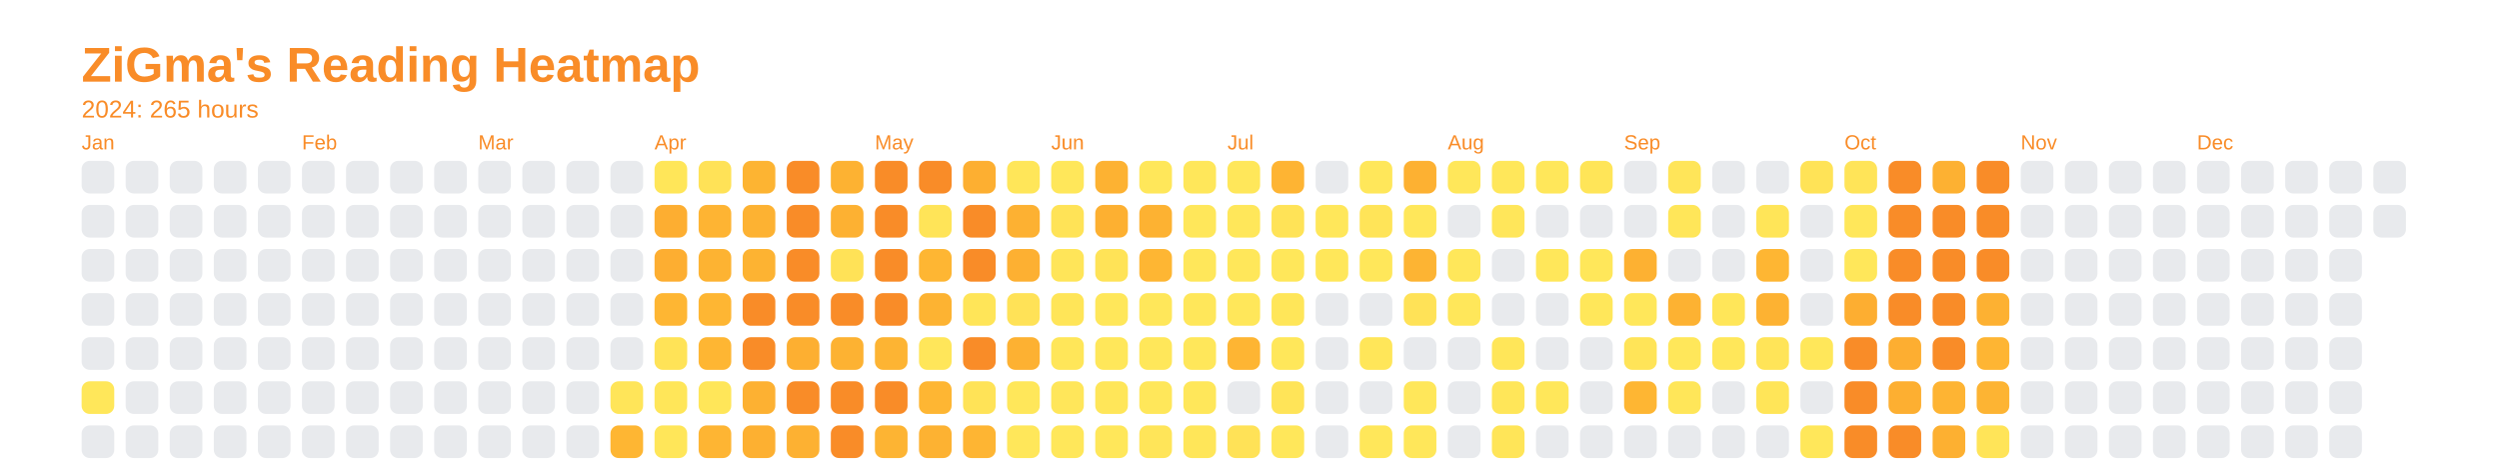
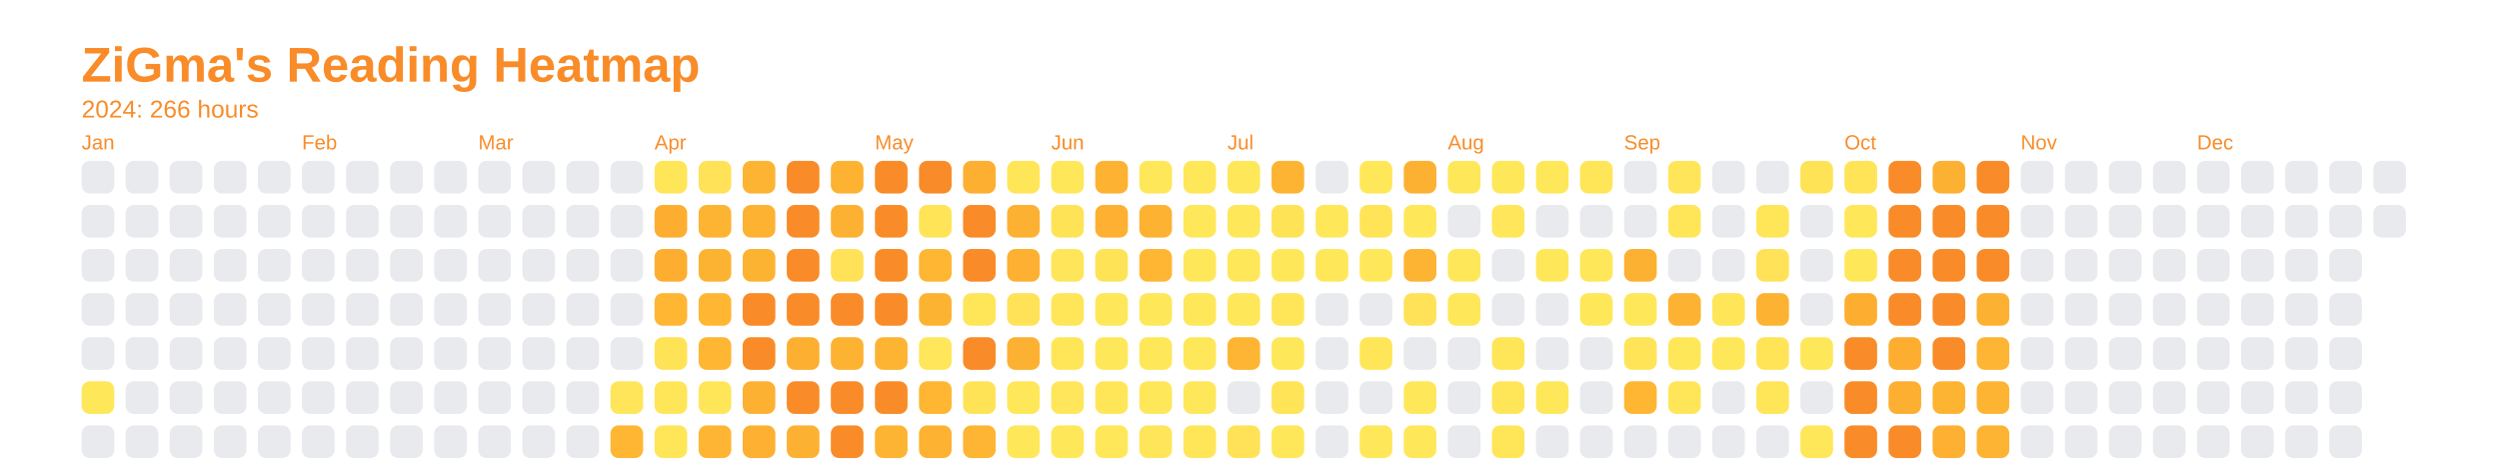
<svg xmlns="http://www.w3.org/2000/svg" baseProfile="full" height="57.5mm" version="1.1" viewBox="0,0,306.2,57.5" width="306.2mm">
  <defs />
  <rect fill="none" height="57.5" width="306.2" x="0" y="0" />
  <text fill="#f98c28" style="font-size:6px; font-family:Arial; font-weight:bold;" x="10" y="10">ZiGma's Reading Heatmap</text>
-   <text fill="#f98c28" style="font-size:3px; font-family:Arial;" x="10" y="14.4">2024: 265 hours</text>
+   <text fill="#f98c28" style="font-size:3px; font-family:Arial;" x="10" y="14.4">2024: 266 hours</text>
  <text fill="#f98c28" style="font-size:2.5px; font-family:Arial" x="10" y="18.3">Jan</text>
  <rect fill="#e8eaed" height="4" rx="1" ry="1" width="4" x="10" y="19.7" />
  <rect fill="#e8eaed" height="4" rx="1" ry="1" width="4" x="10" y="25.1" />
  <rect fill="#e8eaed" height="4" rx="1" ry="1" width="4" x="10" y="30.5" />
  <rect fill="#e8eaed" height="4" rx="1" ry="1" width="4" x="10" y="35.9" />
  <rect fill="#e8eaed" height="4" rx="1" ry="1" width="4" x="10" y="41.3" />
  <rect fill="#ffe75a" height="4" rx="1" ry="1" width="4" x="10" y="46.7" />
  <rect fill="#e8eaed" height="4" rx="1" ry="1" width="4" x="10" y="52.1" />
  <rect fill="#e8eaed" height="4" rx="1" ry="1" width="4" x="15.4" y="19.7" />
  <rect fill="#e8eaed" height="4" rx="1" ry="1" width="4" x="15.4" y="25.1" />
  <rect fill="#e8eaed" height="4" rx="1" ry="1" width="4" x="15.4" y="30.5" />
  <rect fill="#e8eaed" height="4" rx="1" ry="1" width="4" x="15.4" y="35.9" />
  <rect fill="#e8eaed" height="4" rx="1" ry="1" width="4" x="15.4" y="41.3" />
  <rect fill="#e8eaed" height="4" rx="1" ry="1" width="4" x="15.4" y="46.7" />
  <rect fill="#e8eaed" height="4" rx="1" ry="1" width="4" x="15.4" y="52.1" />
  <rect fill="#e8eaed" height="4" rx="1" ry="1" width="4" x="20.8" y="19.7" />
  <rect fill="#e8eaed" height="4" rx="1" ry="1" width="4" x="20.8" y="25.1" />
  <rect fill="#e8eaed" height="4" rx="1" ry="1" width="4" x="20.8" y="30.5" />
  <rect fill="#e8eaed" height="4" rx="1" ry="1" width="4" x="20.8" y="35.9" />
  <rect fill="#e8eaed" height="4" rx="1" ry="1" width="4" x="20.8" y="41.3" />
  <rect fill="#e8eaed" height="4" rx="1" ry="1" width="4" x="20.8" y="46.7" />
  <rect fill="#e8eaed" height="4" rx="1" ry="1" width="4" x="20.8" y="52.1" />
  <rect fill="#e8eaed" height="4" rx="1" ry="1" width="4" x="26.2" y="19.7" />
  <rect fill="#e8eaed" height="4" rx="1" ry="1" width="4" x="26.2" y="25.1" />
  <rect fill="#e8eaed" height="4" rx="1" ry="1" width="4" x="26.2" y="30.5" />
  <rect fill="#e8eaed" height="4" rx="1" ry="1" width="4" x="26.2" y="35.9" />
  <rect fill="#e8eaed" height="4" rx="1" ry="1" width="4" x="26.2" y="41.3" />
  <rect fill="#e8eaed" height="4" rx="1" ry="1" width="4" x="26.2" y="46.7" />
  <rect fill="#e8eaed" height="4" rx="1" ry="1" width="4" x="26.2" y="52.1" />
  <rect fill="#e8eaed" height="4" rx="1" ry="1" width="4" x="31.6" y="19.7" />
  <rect fill="#e8eaed" height="4" rx="1" ry="1" width="4" x="31.6" y="25.1" />
  <rect fill="#e8eaed" height="4" rx="1" ry="1" width="4" x="31.6" y="30.5" />
  <rect fill="#e8eaed" height="4" rx="1" ry="1" width="4" x="31.6" y="35.9" />
  <rect fill="#e8eaed" height="4" rx="1" ry="1" width="4" x="31.6" y="41.3" />
  <rect fill="#e8eaed" height="4" rx="1" ry="1" width="4" x="31.6" y="46.7" />
  <rect fill="#e8eaed" height="4" rx="1" ry="1" width="4" x="31.6" y="52.1" />
  <text fill="#f98c28" style="font-size:2.5px; font-family:Arial" x="37.0" y="18.3">Feb</text>
  <rect fill="#e8eaed" height="4" rx="1" ry="1" width="4" x="37.0" y="19.7" />
  <rect fill="#e8eaed" height="4" rx="1" ry="1" width="4" x="37.0" y="25.1" />
  <rect fill="#e8eaed" height="4" rx="1" ry="1" width="4" x="37.0" y="30.5" />
  <rect fill="#e8eaed" height="4" rx="1" ry="1" width="4" x="37.0" y="35.9" />
  <rect fill="#e8eaed" height="4" rx="1" ry="1" width="4" x="37.0" y="41.3" />
  <rect fill="#e8eaed" height="4" rx="1" ry="1" width="4" x="37.0" y="46.7" />
  <rect fill="#e8eaed" height="4" rx="1" ry="1" width="4" x="37.0" y="52.1" />
  <rect fill="#e8eaed" height="4" rx="1" ry="1" width="4" x="42.4" y="19.7" />
  <rect fill="#e8eaed" height="4" rx="1" ry="1" width="4" x="42.4" y="25.1" />
  <rect fill="#e8eaed" height="4" rx="1" ry="1" width="4" x="42.4" y="30.5" />
  <rect fill="#e8eaed" height="4" rx="1" ry="1" width="4" x="42.4" y="35.9" />
  <rect fill="#e8eaed" height="4" rx="1" ry="1" width="4" x="42.4" y="41.3" />
  <rect fill="#e8eaed" height="4" rx="1" ry="1" width="4" x="42.4" y="46.7" />
  <rect fill="#e8eaed" height="4" rx="1" ry="1" width="4" x="42.4" y="52.1" />
  <rect fill="#e8eaed" height="4" rx="1" ry="1" width="4" x="47.8" y="19.7" />
  <rect fill="#e8eaed" height="4" rx="1" ry="1" width="4" x="47.8" y="25.1" />
  <rect fill="#e8eaed" height="4" rx="1" ry="1" width="4" x="47.8" y="30.5" />
  <rect fill="#e8eaed" height="4" rx="1" ry="1" width="4" x="47.8" y="35.9" />
  <rect fill="#e8eaed" height="4" rx="1" ry="1" width="4" x="47.8" y="41.3" />
  <rect fill="#e8eaed" height="4" rx="1" ry="1" width="4" x="47.8" y="46.7" />
  <rect fill="#e8eaed" height="4" rx="1" ry="1" width="4" x="47.8" y="52.1" />
  <rect fill="#e8eaed" height="4" rx="1" ry="1" width="4" x="53.2" y="19.7" />
  <rect fill="#e8eaed" height="4" rx="1" ry="1" width="4" x="53.2" y="25.1" />
  <rect fill="#e8eaed" height="4" rx="1" ry="1" width="4" x="53.2" y="30.5" />
  <rect fill="#e8eaed" height="4" rx="1" ry="1" width="4" x="53.2" y="35.9" />
  <rect fill="#e8eaed" height="4" rx="1" ry="1" width="4" x="53.2" y="41.3" />
  <rect fill="#e8eaed" height="4" rx="1" ry="1" width="4" x="53.2" y="46.7" />
  <rect fill="#e8eaed" height="4" rx="1" ry="1" width="4" x="53.2" y="52.1" />
  <text fill="#f98c28" style="font-size:2.5px; font-family:Arial" x="58.6" y="18.3">Mar</text>
  <rect fill="#e8eaed" height="4" rx="1" ry="1" width="4" x="58.6" y="19.7" />
  <rect fill="#e8eaed" height="4" rx="1" ry="1" width="4" x="58.6" y="25.1" />
  <rect fill="#e8eaed" height="4" rx="1" ry="1" width="4" x="58.6" y="30.5" />
  <rect fill="#e8eaed" height="4" rx="1" ry="1" width="4" x="58.6" y="35.9" />
  <rect fill="#e8eaed" height="4" rx="1" ry="1" width="4" x="58.6" y="41.3" />
  <rect fill="#e8eaed" height="4" rx="1" ry="1" width="4" x="58.6" y="46.7" />
  <rect fill="#e8eaed" height="4" rx="1" ry="1" width="4" x="58.6" y="52.1" />
  <rect fill="#e8eaed" height="4" rx="1" ry="1" width="4" x="64" y="19.7" />
  <rect fill="#e8eaed" height="4" rx="1" ry="1" width="4" x="64" y="25.1" />
  <rect fill="#e8eaed" height="4" rx="1" ry="1" width="4" x="64" y="30.5" />
  <rect fill="#e8eaed" height="4" rx="1" ry="1" width="4" x="64" y="35.9" />
  <rect fill="#e8eaed" height="4" rx="1" ry="1" width="4" x="64" y="41.3" />
  <rect fill="#e8eaed" height="4" rx="1" ry="1" width="4" x="64" y="46.7" />
  <rect fill="#e8eaed" height="4" rx="1" ry="1" width="4" x="64" y="52.1" />
  <rect fill="#e8eaed" height="4" rx="1" ry="1" width="4" x="69.4" y="19.7" />
  <rect fill="#e8eaed" height="4" rx="1" ry="1" width="4" x="69.4" y="25.1" />
  <rect fill="#e8eaed" height="4" rx="1" ry="1" width="4" x="69.4" y="30.5" />
  <rect fill="#e8eaed" height="4" rx="1" ry="1" width="4" x="69.4" y="35.9" />
  <rect fill="#e8eaed" height="4" rx="1" ry="1" width="4" x="69.4" y="41.3" />
  <rect fill="#e8eaed" height="4" rx="1" ry="1" width="4" x="69.4" y="46.7" />
  <rect fill="#e8eaed" height="4" rx="1" ry="1" width="4" x="69.4" y="52.1" />
  <rect fill="#e8eaed" height="4" rx="1" ry="1" width="4" x="74.8" y="19.7" />
  <rect fill="#e8eaed" height="4" rx="1" ry="1" width="4" x="74.8" y="25.1" />
  <rect fill="#e8eaed" height="4" rx="1" ry="1" width="4" x="74.8" y="30.5" />
  <rect fill="#e8eaed" height="4" rx="1" ry="1" width="4" x="74.8" y="35.9" />
  <rect fill="#e8eaed" height="4" rx="1" ry="1" width="4" x="74.8" y="41.3" />
  <rect fill="#ffe559" height="4" rx="1" ry="1" width="4" x="74.8" y="46.7" />
  <rect fill="#feb633" height="4" rx="1" ry="1" width="4" x="74.8" y="52.1" />
  <text fill="#f98c28" style="font-size:2.5px; font-family:Arial" x="80.2" y="18.3">Apr</text>
  <rect fill="#ffe659" height="4" rx="1" ry="1" width="4" x="80.2" y="19.7" />
  <rect fill="#fdae31" height="4" rx="1" ry="1" width="4" x="80.2" y="25.1" />
  <rect fill="#fdae31" height="4" rx="1" ry="1" width="4" x="80.2" y="30.5" />
  <rect fill="#feb633" height="4" rx="1" ry="1" width="4" x="80.2" y="35.9" />
  <rect fill="#ffe357" height="4" rx="1" ry="1" width="4" x="80.2" y="41.3" />
  <rect fill="#ffe659" height="4" rx="1" ry="1" width="4" x="80.2" y="46.7" />
  <rect fill="#ffe659" height="4" rx="1" ry="1" width="4" x="80.2" y="52.1" />
  <rect fill="#ffe257" height="4" rx="1" ry="1" width="4" x="85.6" y="19.7" />
  <rect fill="#feb433" height="4" rx="1" ry="1" width="4" x="85.6" y="25.1" />
  <rect fill="#fdb332" height="4" rx="1" ry="1" width="4" x="85.6" y="30.5" />
  <rect fill="#feb633" height="4" rx="1" ry="1" width="4" x="85.6" y="35.9" />
  <rect fill="#feb633" height="4" rx="1" ry="1" width="4" x="85.6" y="41.3" />
  <rect fill="#ffe659" height="4" rx="1" ry="1" width="4" x="85.6" y="46.7" />
  <rect fill="#feb533" height="4" rx="1" ry="1" width="4" x="85.6" y="52.1" />
  <rect fill="#fdb432" height="4" rx="1" ry="1" width="4" x="91" y="19.7" />
  <rect fill="#fdb232" height="4" rx="1" ry="1" width="4" x="91" y="25.1" />
  <rect fill="#fdb332" height="4" rx="1" ry="1" width="4" x="91" y="30.5" />
  <rect fill="#f98c28" height="4" rx="1" ry="1" width="4" x="91" y="35.9" />
  <rect fill="#f98c28" height="4" rx="1" ry="1" width="4" x="91" y="41.3" />
  <rect fill="#fdb132" height="4" rx="1" ry="1" width="4" x="91" y="46.7" />
  <rect fill="#fdb031" height="4" rx="1" ry="1" width="4" x="91" y="52.1" />
  <rect fill="#f98c28" height="4" rx="1" ry="1" width="4" x="96.4" y="19.7" />
  <rect fill="#f98c28" height="4" rx="1" ry="1" width="4" x="96.4" y="25.1" />
  <rect fill="#f98c28" height="4" rx="1" ry="1" width="4" x="96.4" y="30.5" />
  <rect fill="#f98c28" height="4" rx="1" ry="1" width="4" x="96.4" y="35.9" />
  <rect fill="#fdaf31" height="4" rx="1" ry="1" width="4" x="96.4" y="41.3" />
  <rect fill="#f98c28" height="4" rx="1" ry="1" width="4" x="96.4" y="46.7" />
  <rect fill="#fdb132" height="4" rx="1" ry="1" width="4" x="96.4" y="52.1" />
  <rect fill="#fdb232" height="4" rx="1" ry="1" width="4" x="101.8" y="19.7" />
  <rect fill="#fdb132" height="4" rx="1" ry="1" width="4" x="101.8" y="25.1" />
  <rect fill="#ffe257" height="4" rx="1" ry="1" width="4" x="101.8" y="30.5" />
  <rect fill="#f98c28" height="4" rx="1" ry="1" width="4" x="101.8" y="35.9" />
  <rect fill="#fdb232" height="4" rx="1" ry="1" width="4" x="101.8" y="41.3" />
  <rect fill="#f98c28" height="4" rx="1" ry="1" width="4" x="101.8" y="46.7" />
  <rect fill="#f98c28" height="4" rx="1" ry="1" width="4" x="101.8" y="52.1" />
  <text fill="#f98c28" style="font-size:2.5px; font-family:Arial" x="107.2" y="18.3">May</text>
  <rect fill="#f98c28" height="4" rx="1" ry="1" width="4" x="107.2" y="19.7" />
  <rect fill="#f98c28" height="4" rx="1" ry="1" width="4" x="107.2" y="25.1" />
  <rect fill="#f98c28" height="4" rx="1" ry="1" width="4" x="107.2" y="30.5" />
  <rect fill="#f98c28" height="4" rx="1" ry="1" width="4" x="107.2" y="35.9" />
  <rect fill="#fdb433" height="4" rx="1" ry="1" width="4" x="107.2" y="41.3" />
  <rect fill="#f98c28" height="4" rx="1" ry="1" width="4" x="107.2" y="46.7" />
  <rect fill="#fdb433" height="4" rx="1" ry="1" width="4" x="107.2" y="52.1" />
  <rect fill="#f98c28" height="4" rx="1" ry="1" width="4" x="112.6" y="19.7" />
  <rect fill="#ffe458" height="4" rx="1" ry="1" width="4" x="112.6" y="25.1" />
  <rect fill="#feb633" height="4" rx="1" ry="1" width="4" x="112.6" y="30.5" />
  <rect fill="#fdb332" height="4" rx="1" ry="1" width="4" x="112.6" y="35.9" />
  <rect fill="#ffe65a" height="4" rx="1" ry="1" width="4" x="112.6" y="41.3" />
  <rect fill="#feb633" height="4" rx="1" ry="1" width="4" x="112.6" y="46.7" />
  <rect fill="#fdb232" height="4" rx="1" ry="1" width="4" x="112.6" y="52.1" />
  <rect fill="#fdaf31" height="4" rx="1" ry="1" width="4" x="118" y="19.7" />
  <rect fill="#f98c28" height="4" rx="1" ry="1" width="4" x="118" y="25.1" />
  <rect fill="#f98c28" height="4" rx="1" ry="1" width="4" x="118" y="30.5" />
  <rect fill="#ffe558" height="4" rx="1" ry="1" width="4" x="118" y="35.9" />
  <rect fill="#f98c28" height="4" rx="1" ry="1" width="4" x="118" y="41.3" />
  <rect fill="#ffe357" height="4" rx="1" ry="1" width="4" x="118" y="46.7" />
  <rect fill="#feb533" height="4" rx="1" ry="1" width="4" x="118" y="52.1" />
  <rect fill="#ffe659" height="4" rx="1" ry="1" width="4" x="123.4" y="19.7" />
  <rect fill="#fdb132" height="4" rx="1" ry="1" width="4" x="123.4" y="25.1" />
  <rect fill="#fdb032" height="4" rx="1" ry="1" width="4" x="123.4" y="30.5" />
  <rect fill="#ffe257" height="4" rx="1" ry="1" width="4" x="123.4" y="35.9" />
  <rect fill="#fdb132" height="4" rx="1" ry="1" width="4" x="123.4" y="41.3" />
  <rect fill="#ffe75a" height="4" rx="1" ry="1" width="4" x="123.4" y="46.7" />
  <rect fill="#ffe75a" height="4" rx="1" ry="1" width="4" x="123.4" y="52.1" />
  <text fill="#f98c28" style="font-size:2.5px; font-family:Arial" x="128.8" y="18.3">Jun</text>
  <rect fill="#ffe75a" height="4" rx="1" ry="1" width="4" x="128.8" y="19.7" />
  <rect fill="#ffe357" height="4" rx="1" ry="1" width="4" x="128.8" y="25.1" />
  <rect fill="#ffe559" height="4" rx="1" ry="1" width="4" x="128.8" y="30.5" />
  <rect fill="#ffe558" height="4" rx="1" ry="1" width="4" x="128.8" y="35.9" />
  <rect fill="#ffe659" height="4" rx="1" ry="1" width="4" x="128.8" y="41.3" />
  <rect fill="#ffe65a" height="4" rx="1" ry="1" width="4" x="128.8" y="46.7" />
  <rect fill="#ffe75a" height="4" rx="1" ry="1" width="4" x="128.8" y="52.1" />
  <rect fill="#fdb232" height="4" rx="1" ry="1" width="4" x="134.2" y="19.7" />
  <rect fill="#fdb031" height="4" rx="1" ry="1" width="4" x="134.2" y="25.1" />
  <rect fill="#ffe357" height="4" rx="1" ry="1" width="4" x="134.2" y="30.5" />
  <rect fill="#ffe75a" height="4" rx="1" ry="1" width="4" x="134.2" y="35.9" />
  <rect fill="#ffe75a" height="4" rx="1" ry="1" width="4" x="134.2" y="41.3" />
  <rect fill="#ffe659" height="4" rx="1" ry="1" width="4" x="134.2" y="46.7" />
  <rect fill="#ffe75a" height="4" rx="1" ry="1" width="4" x="134.2" y="52.1" />
  <rect fill="#ffe75a" height="4" rx="1" ry="1" width="4" x="139.6" y="19.7" />
  <rect fill="#fdb232" height="4" rx="1" ry="1" width="4" x="139.6" y="25.1" />
  <rect fill="#feb633" height="4" rx="1" ry="1" width="4" x="139.6" y="30.5" />
  <rect fill="#ffe75a" height="4" rx="1" ry="1" width="4" x="139.6" y="35.9" />
  <rect fill="#ffe75a" height="4" rx="1" ry="1" width="4" x="139.6" y="41.3" />
  <rect fill="#ffe75a" height="4" rx="1" ry="1" width="4" x="139.6" y="46.7" />
  <rect fill="#ffe559" height="4" rx="1" ry="1" width="4" x="139.6" y="52.1" />
  <rect fill="#ffe75a" height="4" rx="1" ry="1" width="4" x="145" y="19.7" />
  <rect fill="#ffe75a" height="4" rx="1" ry="1" width="4" x="145" y="25.1" />
  <rect fill="#ffe75a" height="4" rx="1" ry="1" width="4" x="145" y="30.5" />
  <rect fill="#ffe75a" height="4" rx="1" ry="1" width="4" x="145" y="35.9" />
  <rect fill="#ffe75a" height="4" rx="1" ry="1" width="4" x="145" y="41.3" />
  <rect fill="#ffe75a" height="4" rx="1" ry="1" width="4" x="145" y="46.7" />
  <rect fill="#ffe659" height="4" rx="1" ry="1" width="4" x="145" y="52.1" />
  <text fill="#f98c28" style="font-size:2.5px; font-family:Arial" x="150.4" y="18.3">Jul</text>
  <rect fill="#ffe75a" height="4" rx="1" ry="1" width="4" x="150.4" y="19.7" />
  <rect fill="#ffe75a" height="4" rx="1" ry="1" width="4" x="150.4" y="25.1" />
  <rect fill="#ffe75a" height="4" rx="1" ry="1" width="4" x="150.4" y="30.5" />
  <rect fill="#ffe75a" height="4" rx="1" ry="1" width="4" x="150.4" y="35.9" />
  <rect fill="#feb533" height="4" rx="1" ry="1" width="4" x="150.4" y="41.3" />
  <rect fill="#e8eaed" height="4" rx="1" ry="1" width="4" x="150.4" y="46.7" />
  <rect fill="#ffe257" height="4" rx="1" ry="1" width="4" x="150.4" y="52.1" />
  <rect fill="#feb433" height="4" rx="1" ry="1" width="4" x="155.8" y="19.7" />
  <rect fill="#ffe357" height="4" rx="1" ry="1" width="4" x="155.8" y="25.1" />
  <rect fill="#ffe75a" height="4" rx="1" ry="1" width="4" x="155.8" y="30.5" />
  <rect fill="#ffe659" height="4" rx="1" ry="1" width="4" x="155.8" y="35.9" />
  <rect fill="#ffe75a" height="4" rx="1" ry="1" width="4" x="155.8" y="41.3" />
  <rect fill="#ffe458" height="4" rx="1" ry="1" width="4" x="155.8" y="46.7" />
  <rect fill="#ffe75a" height="4" rx="1" ry="1" width="4" x="155.8" y="52.1" />
  <rect fill="#e8eaed" height="4" rx="1" ry="1" width="4" x="161.2" y="19.7" />
  <rect fill="#ffe75a" height="4" rx="1" ry="1" width="4" x="161.2" y="25.1" />
  <rect fill="#ffe75a" height="4" rx="1" ry="1" width="4" x="161.2" y="30.5" />
  <rect fill="#e8eaed" height="4" rx="1" ry="1" width="4" x="161.2" y="35.9" />
  <rect fill="#e8eaed" height="4" rx="1" ry="1" width="4" x="161.2" y="41.3" />
  <rect fill="#e8eaed" height="4" rx="1" ry="1" width="4" x="161.2" y="46.7" />
  <rect fill="#e8eaed" height="4" rx="1" ry="1" width="4" x="161.2" y="52.1" />
  <rect fill="#ffe75a" height="4" rx="1" ry="1" width="4" x="166.6" y="19.7" />
  <rect fill="#ffe458" height="4" rx="1" ry="1" width="4" x="166.6" y="25.1" />
  <rect fill="#ffe75a" height="4" rx="1" ry="1" width="4" x="166.6" y="30.5" />
  <rect fill="#e8eaed" height="4" rx="1" ry="1" width="4" x="166.6" y="35.9" />
  <rect fill="#ffe659" height="4" rx="1" ry="1" width="4" x="166.6" y="41.3" />
  <rect fill="#e8eaed" height="4" rx="1" ry="1" width="4" x="166.6" y="46.7" />
  <rect fill="#ffe75a" height="4" rx="1" ry="1" width="4" x="166.6" y="52.1" />
  <rect fill="#fdb132" height="4" rx="1" ry="1" width="4" x="172" y="19.7" />
  <rect fill="#ffe75a" height="4" rx="1" ry="1" width="4" x="172" y="25.1" />
  <rect fill="#fdb433" height="4" rx="1" ry="1" width="4" x="172" y="30.5" />
  <rect fill="#ffe257" height="4" rx="1" ry="1" width="4" x="172" y="35.9" />
  <rect fill="#e8eaed" height="4" rx="1" ry="1" width="4" x="172" y="41.3" />
  <rect fill="#ffe75a" height="4" rx="1" ry="1" width="4" x="172" y="46.7" />
  <rect fill="#ffe75a" height="4" rx="1" ry="1" width="4" x="172" y="52.1" />
  <text fill="#f98c28" style="font-size:2.5px; font-family:Arial" x="177.4" y="18.3">Aug</text>
  <rect fill="#ffe75a" height="4" rx="1" ry="1" width="4" x="177.4" y="19.7" />
  <rect fill="#e8eaed" height="4" rx="1" ry="1" width="4" x="177.4" y="25.1" />
  <rect fill="#ffe75a" height="4" rx="1" ry="1" width="4" x="177.4" y="30.5" />
  <rect fill="#ffe75a" height="4" rx="1" ry="1" width="4" x="177.4" y="35.9" />
  <rect fill="#e8eaed" height="4" rx="1" ry="1" width="4" x="177.4" y="41.3" />
  <rect fill="#e8eaed" height="4" rx="1" ry="1" width="4" x="177.4" y="46.7" />
  <rect fill="#e8eaed" height="4" rx="1" ry="1" width="4" x="177.4" y="52.1" />
  <rect fill="#ffe75a" height="4" rx="1" ry="1" width="4" x="182.8" y="19.7" />
  <rect fill="#ffe65a" height="4" rx="1" ry="1" width="4" x="182.8" y="25.1" />
  <rect fill="#e8eaed" height="4" rx="1" ry="1" width="4" x="182.8" y="30.5" />
  <rect fill="#e8eaed" height="4" rx="1" ry="1" width="4" x="182.8" y="35.9" />
  <rect fill="#ffe659" height="4" rx="1" ry="1" width="4" x="182.8" y="41.3" />
  <rect fill="#ffe659" height="4" rx="1" ry="1" width="4" x="182.8" y="46.7" />
  <rect fill="#ffe558" height="4" rx="1" ry="1" width="4" x="182.8" y="52.1" />
  <rect fill="#ffe75a" height="4" rx="1" ry="1" width="4" x="188.2" y="19.7" />
  <rect fill="#e8eaed" height="4" rx="1" ry="1" width="4" x="188.2" y="25.1" />
  <rect fill="#ffe75a" height="4" rx="1" ry="1" width="4" x="188.2" y="30.5" />
  <rect fill="#e8eaed" height="4" rx="1" ry="1" width="4" x="188.2" y="35.9" />
  <rect fill="#e8eaed" height="4" rx="1" ry="1" width="4" x="188.2" y="41.3" />
  <rect fill="#ffe75a" height="4" rx="1" ry="1" width="4" x="188.2" y="46.7" />
  <rect fill="#e8eaed" height="4" rx="1" ry="1" width="4" x="188.2" y="52.1" />
  <rect fill="#ffe558" height="4" rx="1" ry="1" width="4" x="193.6" y="19.7" />
  <rect fill="#e8eaed" height="4" rx="1" ry="1" width="4" x="193.6" y="25.1" />
  <rect fill="#ffe75a" height="4" rx="1" ry="1" width="4" x="193.6" y="30.5" />
  <rect fill="#ffe75a" height="4" rx="1" ry="1" width="4" x="193.6" y="35.9" />
  <rect fill="#e8eaed" height="4" rx="1" ry="1" width="4" x="193.6" y="41.3" />
  <rect fill="#e8eaed" height="4" rx="1" ry="1" width="4" x="193.6" y="46.7" />
  <rect fill="#e8eaed" height="4" rx="1" ry="1" width="4" x="193.6" y="52.1" />
  <text fill="#f98c28" style="font-size:2.5px; font-family:Arial" x="199" y="18.3">Sep</text>
  <rect fill="#e8eaed" height="4" rx="1" ry="1" width="4" x="199" y="19.7" />
  <rect fill="#e8eaed" height="4" rx="1" ry="1" width="4" x="199" y="25.1" />
  <rect fill="#fdb132" height="4" rx="1" ry="1" width="4" x="199" y="30.5" />
  <rect fill="#ffe75a" height="4" rx="1" ry="1" width="4" x="199" y="35.9" />
  <rect fill="#ffe458" height="4" rx="1" ry="1" width="4" x="199" y="41.3" />
  <rect fill="#feb633" height="4" rx="1" ry="1" width="4" x="199" y="46.7" />
  <rect fill="#e8eaed" height="4" rx="1" ry="1" width="4" x="199" y="52.1" />
  <rect fill="#ffe559" height="4" rx="1" ry="1" width="4" x="204.4" y="19.7" />
  <rect fill="#ffe659" height="4" rx="1" ry="1" width="4" x="204.4" y="25.1" />
  <rect fill="#e8eaed" height="4" rx="1" ry="1" width="4" x="204.4" y="30.5" />
  <rect fill="#fdb232" height="4" rx="1" ry="1" width="4" x="204.4" y="35.9" />
  <rect fill="#ffe75a" height="4" rx="1" ry="1" width="4" x="204.4" y="41.3" />
  <rect fill="#ffe659" height="4" rx="1" ry="1" width="4" x="204.4" y="46.7" />
  <rect fill="#e8eaed" height="4" rx="1" ry="1" width="4" x="204.4" y="52.1" />
  <rect fill="#e8eaed" height="4" rx="1" ry="1" width="4" x="209.8" y="19.7" />
  <rect fill="#e8eaed" height="4" rx="1" ry="1" width="4" x="209.8" y="25.1" />
  <rect fill="#e8eaed" height="4" rx="1" ry="1" width="4" x="209.8" y="30.5" />
  <rect fill="#ffe659" height="4" rx="1" ry="1" width="4" x="209.8" y="35.9" />
  <rect fill="#ffe75a" height="4" rx="1" ry="1" width="4" x="209.8" y="41.3" />
  <rect fill="#e8eaed" height="4" rx="1" ry="1" width="4" x="209.8" y="46.7" />
  <rect fill="#e8eaed" height="4" rx="1" ry="1" width="4" x="209.8" y="52.1" />
  <rect fill="#e8eaed" height="4" rx="1" ry="1" width="4" x="215.2" y="19.7" />
  <rect fill="#ffe558" height="4" rx="1" ry="1" width="4" x="215.2" y="25.1" />
-   <rect fill="#feb633" height="4" rx="1" ry="1" width="4" x="215.2" y="30.5" />
+   <rect fill="#ffe257" height="4" rx="1" ry="1" width="4" x="215.2" y="30.5" />
  <rect fill="#fdb232" height="4" rx="1" ry="1" width="4" x="215.2" y="35.9" />
  <rect fill="#ffe458" height="4" rx="1" ry="1" width="4" x="215.2" y="41.3" />
  <rect fill="#ffe558" height="4" rx="1" ry="1" width="4" x="215.2" y="46.7" />
  <rect fill="#e8eaed" height="4" rx="1" ry="1" width="4" x="215.2" y="52.1" />
  <rect fill="#ffe357" height="4" rx="1" ry="1" width="4" x="220.6" y="19.7" />
  <rect fill="#e8eaed" height="4" rx="1" ry="1" width="4" x="220.6" y="25.1" />
  <rect fill="#e8eaed" height="4" rx="1" ry="1" width="4" x="220.6" y="30.5" />
  <rect fill="#e8eaed" height="4" rx="1" ry="1" width="4" x="220.6" y="35.9" />
  <rect fill="#ffe75a" height="4" rx="1" ry="1" width="4" x="220.6" y="41.3" />
  <rect fill="#e8eaed" height="4" rx="1" ry="1" width="4" x="220.6" y="46.7" />
  <rect fill="#ffe75a" height="4" rx="1" ry="1" width="4" x="220.6" y="52.1" />
  <text fill="#f98c28" style="font-size:2.5px; font-family:Arial" x="226" y="18.3">Oct</text>
  <rect fill="#ffe458" height="4" rx="1" ry="1" width="4" x="226" y="19.7" />
  <rect fill="#ffe75a" height="4" rx="1" ry="1" width="4" x="226" y="25.1" />
  <rect fill="#ffe75a" height="4" rx="1" ry="1" width="4" x="226" y="30.5" />
  <rect fill="#fdae31" height="4" rx="1" ry="1" width="4" x="226" y="35.9" />
  <rect fill="#f98c28" height="4" rx="1" ry="1" width="4" x="226" y="41.3" />
  <rect fill="#f98c28" height="4" rx="1" ry="1" width="4" x="226" y="46.7" />
  <rect fill="#f98c28" height="4" rx="1" ry="1" width="4" x="226" y="52.1" />
  <rect fill="#f98c28" height="4" rx="1" ry="1" width="4" x="231.4" y="19.7" />
  <rect fill="#f98c28" height="4" rx="1" ry="1" width="4" x="231.4" y="25.1" />
  <rect fill="#f98c28" height="4" rx="1" ry="1" width="4" x="231.4" y="30.5" />
  <rect fill="#f98c28" height="4" rx="1" ry="1" width="4" x="231.4" y="35.9" />
  <rect fill="#fdae31" height="4" rx="1" ry="1" width="4" x="231.4" y="41.3" />
  <rect fill="#fdaf31" height="4" rx="1" ry="1" width="4" x="231.4" y="46.7" />
  <rect fill="#f98c28" height="4" rx="1" ry="1" width="4" x="231.4" y="52.1" />
  <rect fill="#fdb132" height="4" rx="1" ry="1" width="4" x="236.8" y="19.7" />
  <rect fill="#f98c28" height="4" rx="1" ry="1" width="4" x="236.8" y="25.1" />
  <rect fill="#f98c28" height="4" rx="1" ry="1" width="4" x="236.8" y="30.5" />
  <rect fill="#f98c28" height="4" rx="1" ry="1" width="4" x="236.8" y="35.9" />
  <rect fill="#f98c28" height="4" rx="1" ry="1" width="4" x="236.8" y="41.3" />
  <rect fill="#feb433" height="4" rx="1" ry="1" width="4" x="236.8" y="46.7" />
  <rect fill="#fdb031" height="4" rx="1" ry="1" width="4" x="236.8" y="52.1" />
  <rect fill="#f98c28" height="4" rx="1" ry="1" width="4" x="242.2" y="19.7" />
  <rect fill="#f98c28" height="4" rx="1" ry="1" width="4" x="242.2" y="25.1" />
  <rect fill="#f98c28" height="4" rx="1" ry="1" width="4" x="242.2" y="30.5" />
  <rect fill="#fdb132" height="4" rx="1" ry="1" width="4" x="242.2" y="35.9" />
  <rect fill="#feb533" height="4" rx="1" ry="1" width="4" x="242.2" y="41.3" />
  <rect fill="#fdb433" height="4" rx="1" ry="1" width="4" x="242.2" y="46.7" />
-   <rect fill="#ffe458" height="4" rx="1" ry="1" width="4" x="242.2" y="52.1" />
+   <rect fill="#fdb432" height="4" rx="1" ry="1" width="4" x="242.2" y="52.1" />
  <text fill="#f98c28" style="font-size:2.5px; font-family:Arial" x="247.6" y="18.3">Nov</text>
  <rect fill="#e8eaed" height="4" rx="1" ry="1" width="4" x="247.6" y="19.7" />
  <rect fill="#e8eaed" height="4" rx="1" ry="1" width="4" x="247.6" y="25.1" />
  <rect fill="#e8eaed" height="4" rx="1" ry="1" width="4" x="247.6" y="30.5" />
  <rect fill="#e8eaed" height="4" rx="1" ry="1" width="4" x="247.6" y="35.9" />
  <rect fill="#e8eaed" height="4" rx="1" ry="1" width="4" x="247.6" y="41.3" />
  <rect fill="#e8eaed" height="4" rx="1" ry="1" width="4" x="247.6" y="46.7" />
  <rect fill="#e8eaed" height="4" rx="1" ry="1" width="4" x="247.6" y="52.1" />
  <rect fill="#e8eaed" height="4" rx="1" ry="1" width="4" x="253" y="19.7" />
  <rect fill="#e8eaed" height="4" rx="1" ry="1" width="4" x="253" y="25.1" />
  <rect fill="#e8eaed" height="4" rx="1" ry="1" width="4" x="253" y="30.5" />
  <rect fill="#e8eaed" height="4" rx="1" ry="1" width="4" x="253" y="35.9" />
  <rect fill="#e8eaed" height="4" rx="1" ry="1" width="4" x="253" y="41.3" />
  <rect fill="#e8eaed" height="4" rx="1" ry="1" width="4" x="253" y="46.7" />
  <rect fill="#e8eaed" height="4" rx="1" ry="1" width="4" x="253" y="52.1" />
  <rect fill="#e8eaed" height="4" rx="1" ry="1" width="4" x="258.4" y="19.7" />
  <rect fill="#e8eaed" height="4" rx="1" ry="1" width="4" x="258.4" y="25.1" />
  <rect fill="#e8eaed" height="4" rx="1" ry="1" width="4" x="258.4" y="30.5" />
  <rect fill="#e8eaed" height="4" rx="1" ry="1" width="4" x="258.4" y="35.9" />
  <rect fill="#e8eaed" height="4" rx="1" ry="1" width="4" x="258.4" y="41.3" />
  <rect fill="#e8eaed" height="4" rx="1" ry="1" width="4" x="258.4" y="46.7" />
  <rect fill="#e8eaed" height="4" rx="1" ry="1" width="4" x="258.4" y="52.1" />
  <rect fill="#e8eaed" height="4" rx="1" ry="1" width="4" x="263.8" y="19.7" />
  <rect fill="#e8eaed" height="4" rx="1" ry="1" width="4" x="263.8" y="25.1" />
  <rect fill="#e8eaed" height="4" rx="1" ry="1" width="4" x="263.8" y="30.5" />
  <rect fill="#e8eaed" height="4" rx="1" ry="1" width="4" x="263.8" y="35.9" />
  <rect fill="#e8eaed" height="4" rx="1" ry="1" width="4" x="263.8" y="41.3" />
  <rect fill="#e8eaed" height="4" rx="1" ry="1" width="4" x="263.8" y="46.7" />
  <rect fill="#e8eaed" height="4" rx="1" ry="1" width="4" x="263.8" y="52.1" />
  <text fill="#f98c28" style="font-size:2.5px; font-family:Arial" x="269.2" y="18.3">Dec</text>
  <rect fill="#e8eaed" height="4" rx="1" ry="1" width="4" x="269.2" y="19.7" />
  <rect fill="#e8eaed" height="4" rx="1" ry="1" width="4" x="269.2" y="25.1" />
  <rect fill="#e8eaed" height="4" rx="1" ry="1" width="4" x="269.2" y="30.5" />
  <rect fill="#e8eaed" height="4" rx="1" ry="1" width="4" x="269.2" y="35.9" />
  <rect fill="#e8eaed" height="4" rx="1" ry="1" width="4" x="269.2" y="41.3" />
  <rect fill="#e8eaed" height="4" rx="1" ry="1" width="4" x="269.2" y="46.7" />
  <rect fill="#e8eaed" height="4" rx="1" ry="1" width="4" x="269.2" y="52.1" />
  <rect fill="#e8eaed" height="4" rx="1" ry="1" width="4" x="274.6" y="19.7" />
  <rect fill="#e8eaed" height="4" rx="1" ry="1" width="4" x="274.6" y="25.1" />
  <rect fill="#e8eaed" height="4" rx="1" ry="1" width="4" x="274.6" y="30.5" />
  <rect fill="#e8eaed" height="4" rx="1" ry="1" width="4" x="274.6" y="35.9" />
  <rect fill="#e8eaed" height="4" rx="1" ry="1" width="4" x="274.6" y="41.3" />
  <rect fill="#e8eaed" height="4" rx="1" ry="1" width="4" x="274.6" y="46.7" />
  <rect fill="#e8eaed" height="4" rx="1" ry="1" width="4" x="274.6" y="52.1" />
  <rect fill="#e8eaed" height="4" rx="1" ry="1" width="4" x="280" y="19.7" />
  <rect fill="#e8eaed" height="4" rx="1" ry="1" width="4" x="280" y="25.1" />
  <rect fill="#e8eaed" height="4" rx="1" ry="1" width="4" x="280" y="30.5" />
  <rect fill="#e8eaed" height="4" rx="1" ry="1" width="4" x="280" y="35.9" />
  <rect fill="#e8eaed" height="4" rx="1" ry="1" width="4" x="280" y="41.3" />
  <rect fill="#e8eaed" height="4" rx="1" ry="1" width="4" x="280" y="46.7" />
  <rect fill="#e8eaed" height="4" rx="1" ry="1" width="4" x="280" y="52.1" />
  <rect fill="#e8eaed" height="4" rx="1" ry="1" width="4" x="285.4" y="19.7" />
  <rect fill="#e8eaed" height="4" rx="1" ry="1" width="4" x="285.4" y="25.1" />
  <rect fill="#e8eaed" height="4" rx="1" ry="1" width="4" x="285.4" y="30.5" />
  <rect fill="#e8eaed" height="4" rx="1" ry="1" width="4" x="285.4" y="35.9" />
  <rect fill="#e8eaed" height="4" rx="1" ry="1" width="4" x="285.4" y="41.3" />
  <rect fill="#e8eaed" height="4" rx="1" ry="1" width="4" x="285.4" y="46.7" />
  <rect fill="#e8eaed" height="4" rx="1" ry="1" width="4" x="285.4" y="52.1" />
  <rect fill="#e8eaed" height="4" rx="1" ry="1" width="4" x="290.8" y="19.7" />
  <rect fill="#e8eaed" height="4" rx="1" ry="1" width="4" x="290.8" y="25.1" />
</svg>
